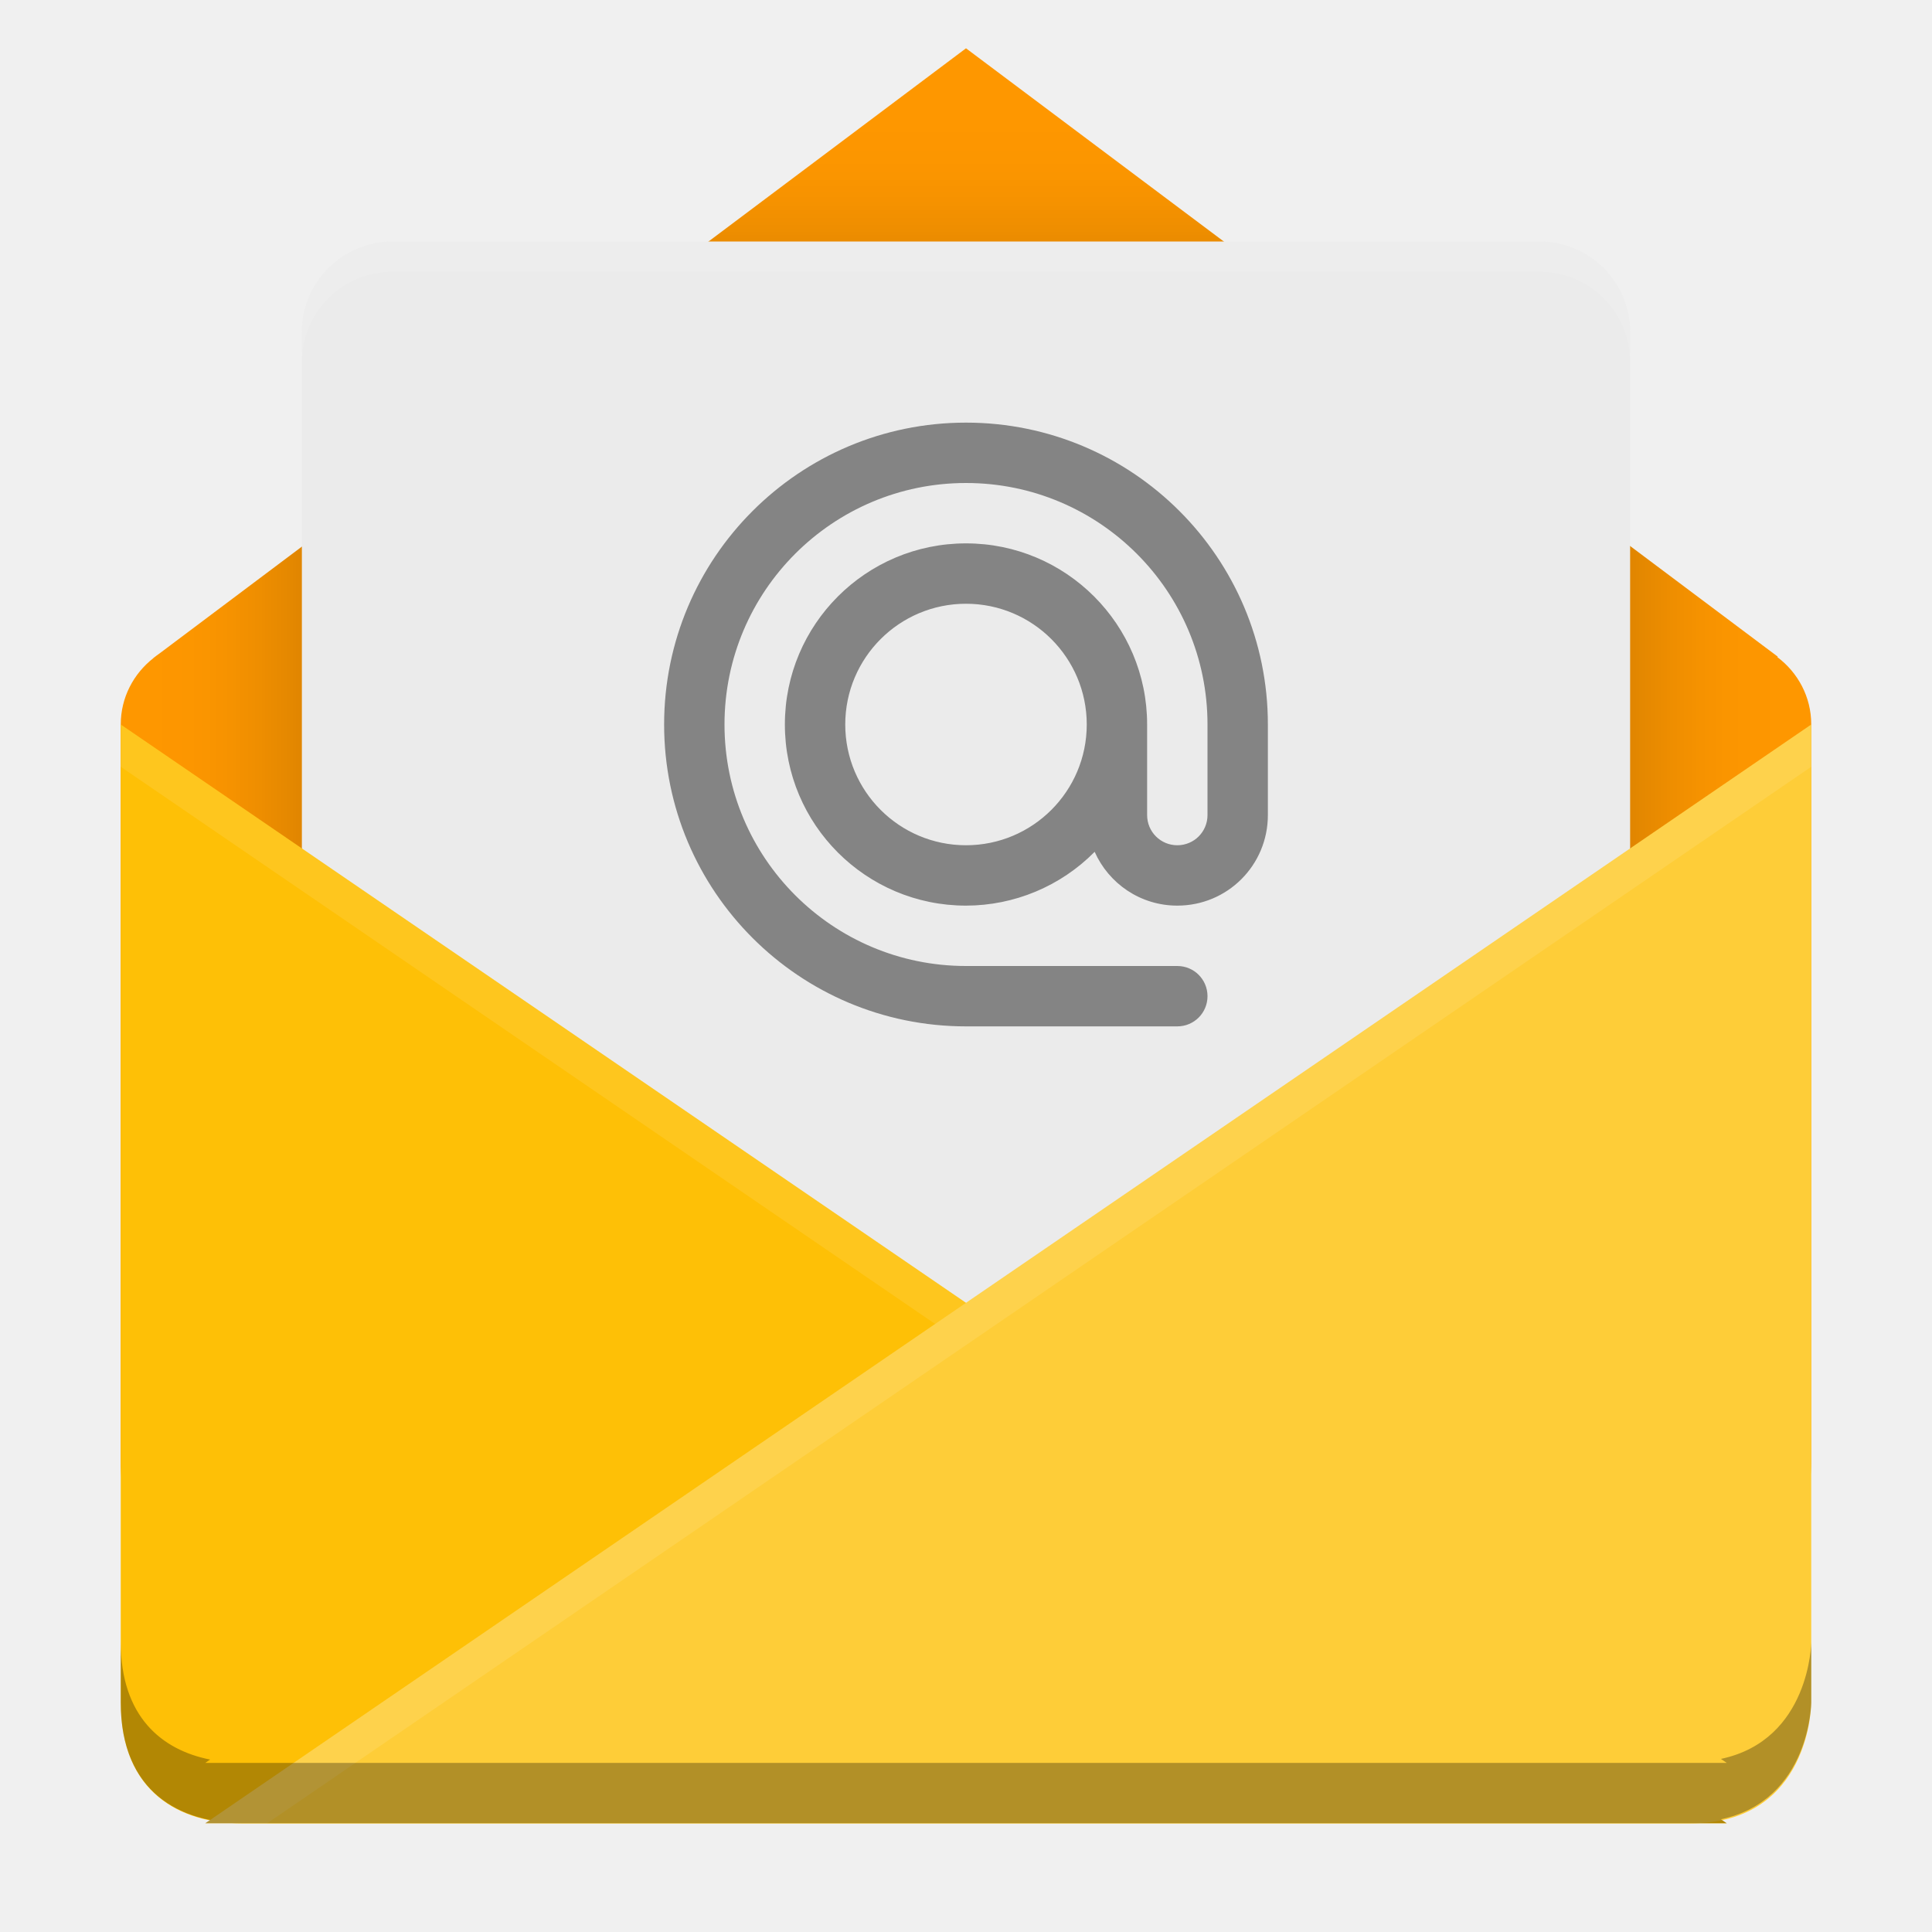
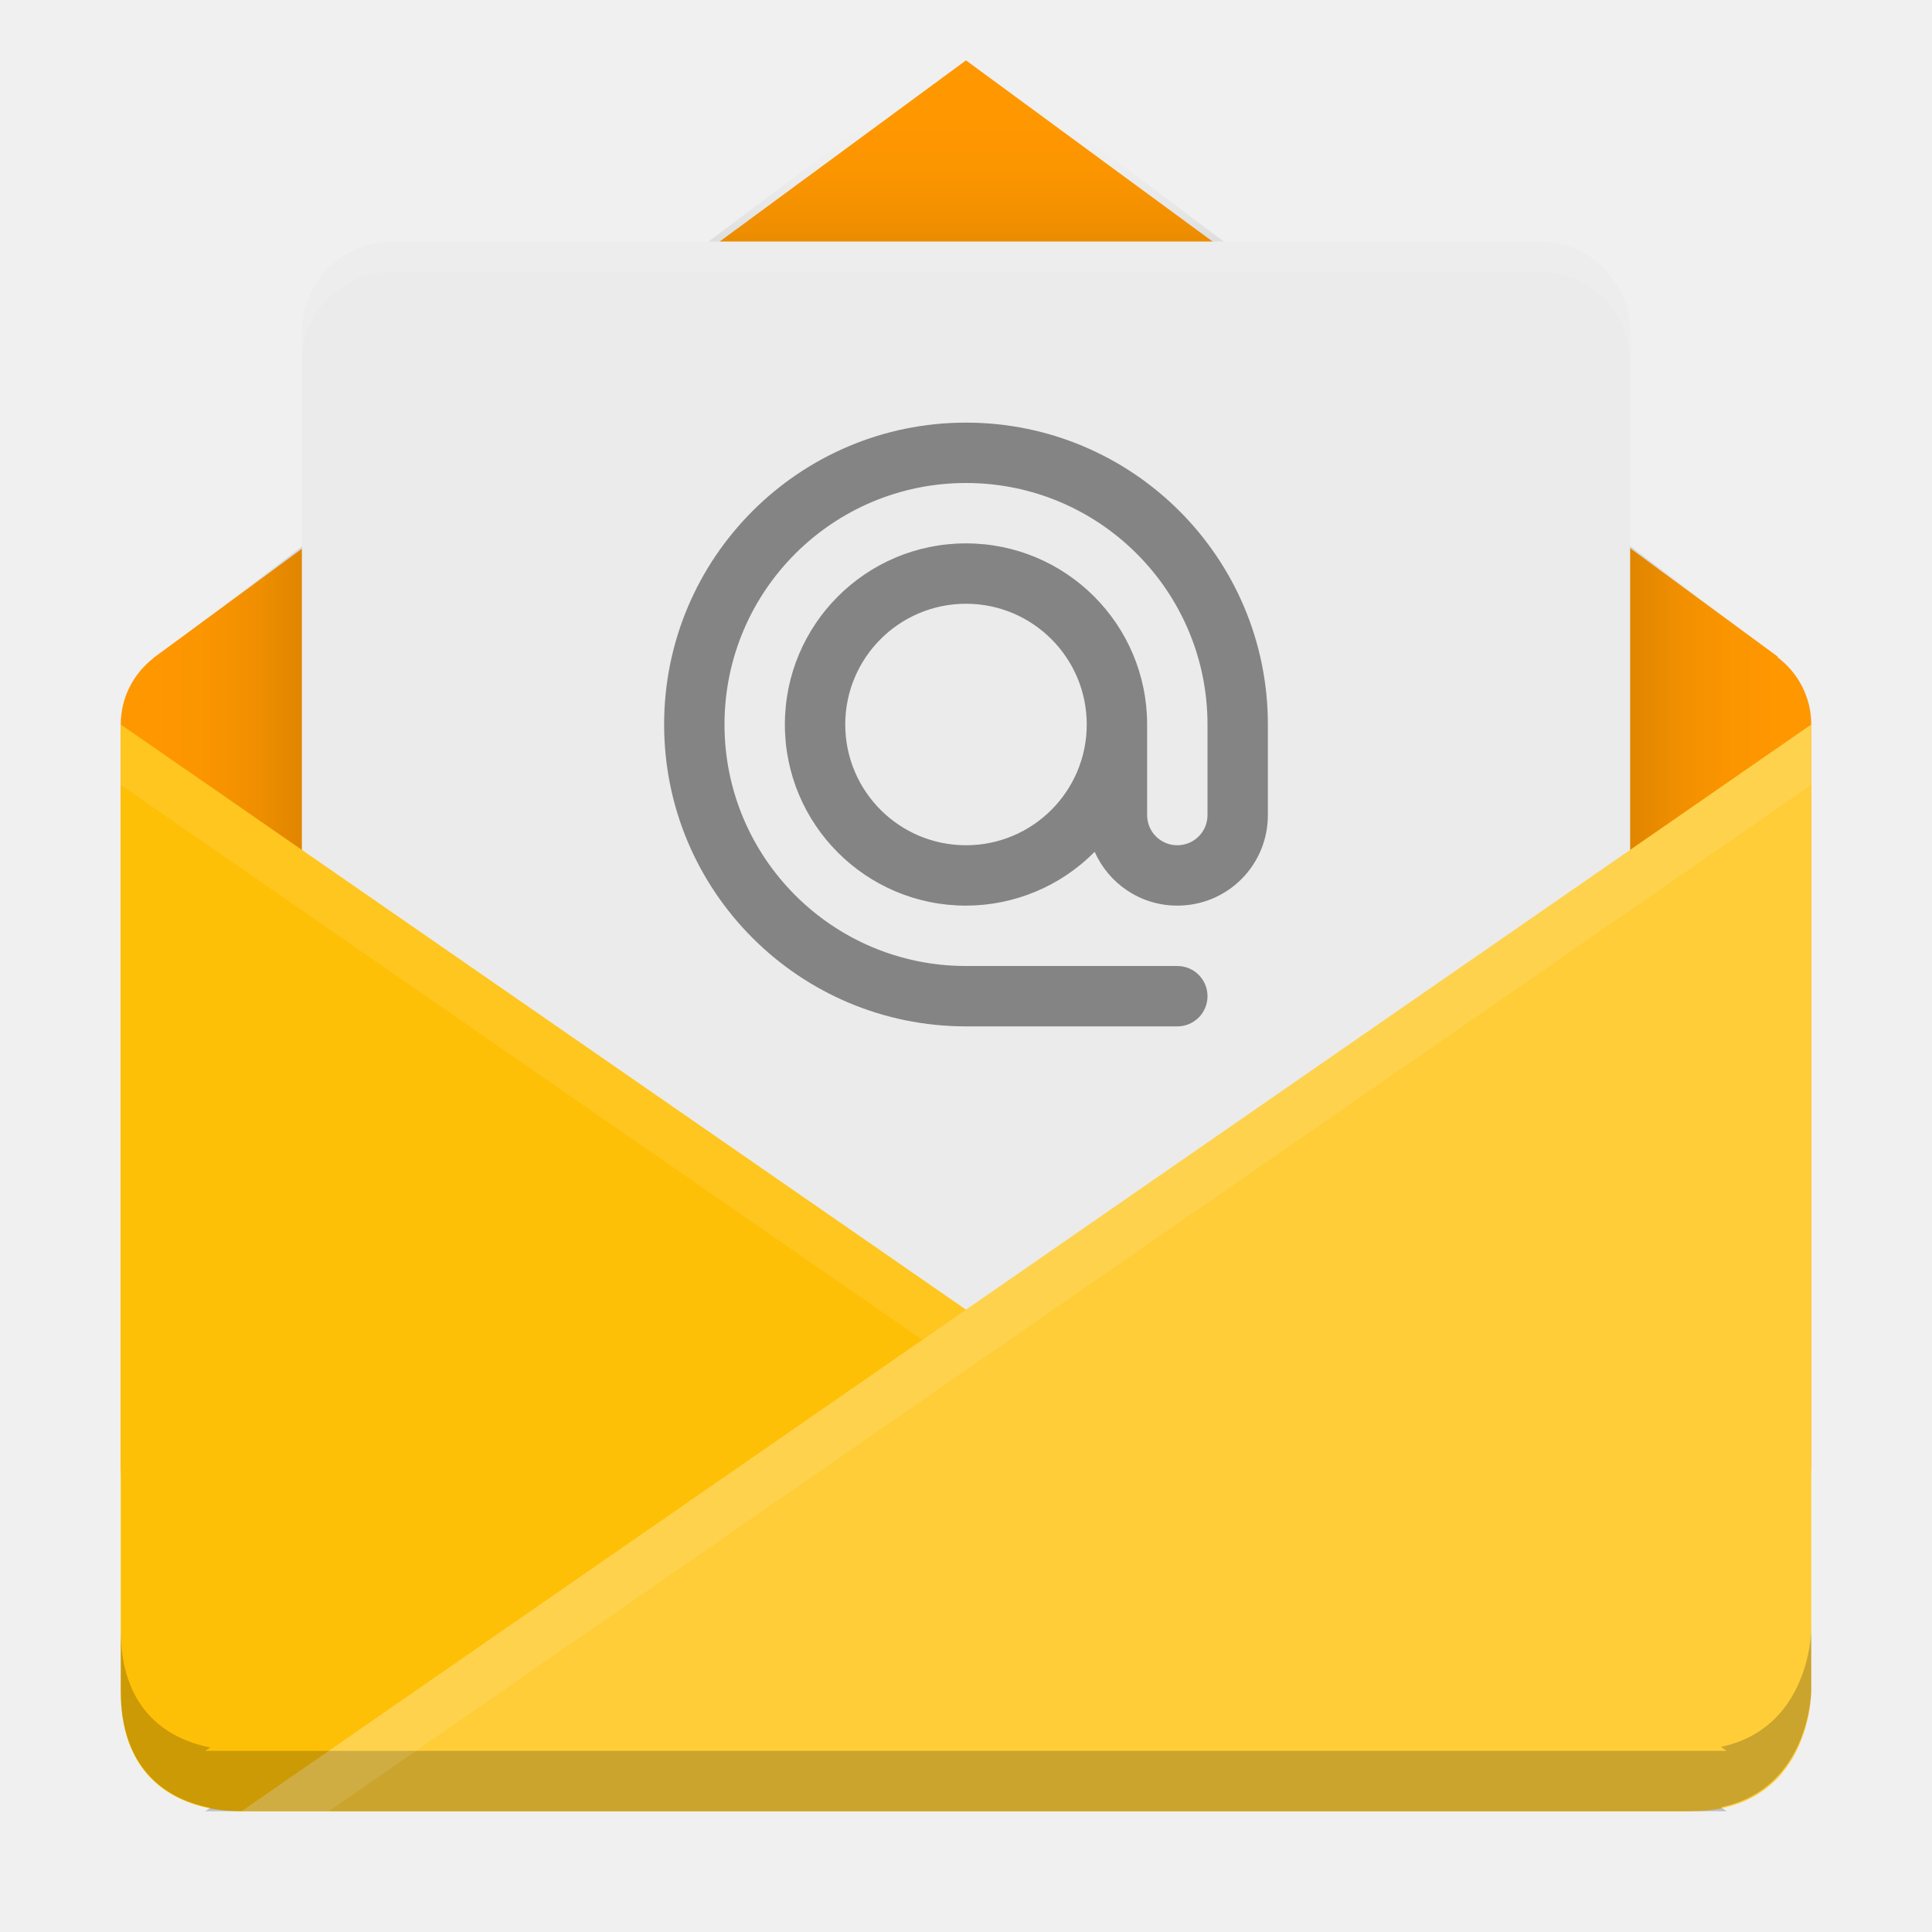
<svg xmlns="http://www.w3.org/2000/svg" id="svg2817" height="32" width="32" version="1.0">
  <defs id="defs2819">
    <clipPath id="clipPath4403" clipPathUnits="userSpaceOnUse">
      <path id="path4405" fill="#fe9700" d="m160 238-19.09 14.324c-0.041 0.027-0.078 0.058-0.117 0.088l-0.023 0.018v0.003c-0.466 0.366-0.77 0.928-0.77 1.568l0 17.427c0 2.857 2.253 2.857 2.857 2.857h34.286s2.857 0 2.857-2.857l-0-17.427c0-0.655-0.317-1.229-0.801-1.594l0.009-0.011-19.207-14.395z" />
    </clipPath>
    <filter id="filter4507" style="color-interpolation-filters:sRGB" height="1.268" width="1.218" y="-.134" x="-.109">
      <feGaussianBlur id="feGaussianBlur4509" stdDeviation="1.45" />
    </filter>
  </defs>
  <text id="text4087-2-6-5" opacity=".8" font-size="12.666px" xml:space="preserve" y="-5.187" x="877.226" font-family="'Bitstream Vera Sans'" fill="#000000">
    <tspan id="tspan4089-7-2-9" y="-5.187" x="877.226" />
  </text>
  <text id="text4087-2-6-5-5" opacity=".8" font-size="12.666px" xml:space="preserve" y="-45.929" x="901.187" font-family="'Bitstream Vera Sans'" fill="#000000">
    <tspan id="tspan4089-7-2-9-6" y="-45.929" x="901.187" />
  </text>
  <text id="text4087-2-6-5-2" opacity=".8" font-size="12.666px" xml:space="preserve" y="-76.007" x="-569.371" font-family="'Bitstream Vera Sans'" fill="#000000">
    <tspan id="tspan4089-7-2-9-2" y="-76.007" x="-569.371" />
  </text>
  <text id="text4087-2-6-5-59" opacity=".8" font-size="12.666px" xml:space="preserve" y="669.546" x="-2393.057" font-family="'Bitstream Vera Sans'" fill="#000000">
    <tspan id="tspan4089-7-2-9-4" y="669.546" x="-2393.057" />
  </text>
  <text id="text4087-2-6-5-1" opacity=".8" font-size="12.666px" xml:space="preserve" y="-461.328" x="-454.88" font-family="'Bitstream Vera Sans'" fill="#000000">
    <tspan id="tspan4089-7-2-9-7" y="-461.328" x="-454.88" />
  </text>
  <text id="text4087-2-6-5-7" opacity=".8" font-size="12.666px" xml:space="preserve" y="-874.798" x="352.722" font-family="'Bitstream Vera Sans'" fill="#000000">
    <tspan id="tspan4089-7-2-9-1" y="-874.798" x="352.722" />
  </text>
  <text id="text4087-2-6-5-5-3" opacity=".8" font-size="12.666px" xml:space="preserve" y="-915.54" x="376.683" font-family="'Bitstream Vera Sans'" fill="#000000">
    <tspan id="tspan4089-7-2-9-6-5" y="-915.54" x="376.683" />
  </text>
  <text id="text4087-2-6-5-3" opacity=".8" font-size="12.666px" xml:space="preserve" y="-922.75" x="-1114.78" font-family="'Bitstream Vera Sans'" fill="#000000">
    <tspan id="tspan4089-7-2-9-18" y="-922.75" x="-1114.78" />
  </text>
  <text id="text4087-2-6-5-4" opacity=".8" font-size="12.666px" xml:space="preserve" y="-1195.984" x="345.763" font-family="'Bitstream Vera Sans'" fill="#000000">
    <tspan id="tspan4089-7-2-9-9" y="-1195.984" x="345.763" />
  </text>
  <text id="text4087-2-6-5-7-1" opacity=".8" font-size="12.666px" xml:space="preserve" y="-569.293" x="1831.886" font-family="'Bitstream Vera Sans'" fill="#000000">
    <tspan id="tspan4089-7-2-9-1-8" y="-569.293" x="1831.886" />
  </text>
  <text id="text4087-2-6-5-5-5" opacity=".8" font-size="12.666px" xml:space="preserve" y="-610.034" x="1855.847" font-family="'Bitstream Vera Sans'" fill="#000000">
    <tspan id="tspan4089-7-2-9-6-9" y="-610.034" x="1855.847" />
  </text>
  <text id="text4087-2-6-5-75" opacity=".8" font-size="12.666px" xml:space="preserve" y="-617.244" x="364.384" font-family="'Bitstream Vera Sans'" fill="#000000">
    <tspan id="tspan4089-7-2-9-3" y="-617.244" x="364.384" />
  </text>
  <text id="text4087-2-6-5-4-8" opacity=".8" font-size="12.666px" xml:space="preserve" y="-890.478" x="1824.927" font-family="'Bitstream Vera Sans'" fill="#000000">
    <tspan id="tspan4089-7-2-9-9-8" y="-890.478" x="1824.927" />
  </text>
  <text id="text4087-2-6-5-45" opacity=".8" font-size="12.666px" xml:space="preserve" y="-665.336" x="-573.433" font-family="'Bitstream Vera Sans'" fill="#000000">
    <tspan id="tspan4089-7-2-9-75" y="-665.336" x="-573.433" />
  </text>
  <text id="text4087-2-6-5-59-7" opacity=".8" font-size="12.666px" xml:space="preserve" y="80.218" x="-2397.118" font-family="'Bitstream Vera Sans'" fill="#000000">
    <tspan id="tspan4089-7-2-9-4-0" y="80.218" x="-2397.118" />
  </text>
  <text id="text4087-2-6-5-8" opacity=".8" font-size="12.666px" xml:space="preserve" y="173.09" x="-682.363" font-family="'Bitstream Vera Sans'" fill="#000000">
    <tspan id="tspan4089-7-2-9-19" y="173.09" x="-682.363" />
  </text>
  <text id="text4087-2-6-5-7-5" opacity=".8" font-size="12.666px" xml:space="preserve" y="-6.092" x="426.662" font-family="'Bitstream Vera Sans'" fill="#000000">
    <tspan id="tspan4089-7-2-9-1-2" y="-6.092" x="426.662" />
  </text>
  <text id="text4087-2-6-5-5-0" opacity=".8" font-size="12.666px" xml:space="preserve" y="-46.834" x="450.622" font-family="'Bitstream Vera Sans'" fill="#000000">
    <tspan id="tspan4089-7-2-9-6-2" y="-46.834" x="450.622" />
  </text>
  <text id="text4087-2-6-5-26" opacity=".8" font-size="12.666px" xml:space="preserve" y="-54.044" x="-1040.841" font-family="'Bitstream Vera Sans'" fill="#000000">
    <tspan id="tspan4089-7-2-9-90" y="-54.044" x="-1040.841" />
  </text>
  <text id="text4087-2-6-5-4-3" opacity=".8" font-size="12.666px" xml:space="preserve" y="-327.278" x="419.702" font-family="'Bitstream Vera Sans'" fill="#000000">
    <tspan id="tspan4089-7-2-9-9-5" y="-327.278" x="419.702" />
  </text>
  <text id="text4087-2-6-5-55" opacity=".8" font-size="12.666px" xml:space="preserve" y="-56.758" x="-608.033" font-family="'Bitstream Vera Sans'" fill="#000000">
    <tspan id="tspan4089-7-2-9-32" y="-56.758" x="-608.033" />
  </text>
  <text id="text4087-2-6-5-59-9" opacity=".8" font-size="12.666px" xml:space="preserve" y="688.795" x="-2431.718" font-family="'Bitstream Vera Sans'" fill="#000000">
    <tspan id="tspan4089-7-2-9-4-1" y="688.795" x="-2431.718" />
  </text>
  <text id="text4087-2-6-5-1-8" opacity=".8" font-size="12.666px" xml:space="preserve" y="-918.289" x="-456.939" font-family="'Bitstream Vera Sans'" fill="#000000">
    <tspan id="tspan4089-7-2-9-7-8" y="-918.289" x="-456.939" />
  </text>
  <text id="text4087-2-6-5-7-8" opacity=".8" font-size="12.666px" xml:space="preserve" y="-1331.759" x="350.663" font-family="'Bitstream Vera Sans'" fill="#000000">
    <tspan id="tspan4089-7-2-9-1-9" y="-1331.759" x="350.663" />
  </text>
  <text id="text4087-2-6-5-5-52" opacity=".8" font-size="12.666px" xml:space="preserve" y="-1372.501" x="374.624" font-family="'Bitstream Vera Sans'" fill="#000000">
    <tspan id="tspan4089-7-2-9-6-4" y="-1372.501" x="374.624" />
  </text>
  <text id="text4087-2-6-5-3-4" opacity=".8" font-size="12.666px" xml:space="preserve" y="-1379.71" x="-1116.84" font-family="'Bitstream Vera Sans'" fill="#000000">
    <tspan id="tspan4089-7-2-9-18-3" y="-1379.71" x="-1116.84" />
  </text>
  <text id="text4087-2-6-5-4-7" opacity=".8" font-size="12.666px" xml:space="preserve" y="-1652.945" x="343.703" font-family="'Bitstream Vera Sans'" fill="#000000">
    <tspan id="tspan4089-7-2-9-9-54" y="-1652.945" x="343.703" />
  </text>
  <text id="text4087-2-6-5-7-1-2" opacity=".8" font-size="12.666px" xml:space="preserve" y="-1026.253" x="1829.826" font-family="'Bitstream Vera Sans'" fill="#000000">
    <tspan id="tspan4089-7-2-9-1-8-0" y="-1026.253" x="1829.826" />
  </text>
  <text id="text4087-2-6-5-5-5-6" opacity=".8" font-size="12.666px" xml:space="preserve" y="-1066.995" x="1853.787" font-family="'Bitstream Vera Sans'" fill="#000000">
    <tspan id="tspan4089-7-2-9-6-9-8" y="-1066.995" x="1853.787" />
  </text>
  <text id="text4087-2-6-5-75-4" opacity=".8" font-size="12.666px" xml:space="preserve" y="-1074.205" x="362.324" font-family="'Bitstream Vera Sans'" fill="#000000">
    <tspan id="tspan4089-7-2-9-3-9" y="-1074.205" x="362.324" />
  </text>
  <text id="text4087-2-6-5-4-8-1" opacity=".8" font-size="12.666px" xml:space="preserve" y="-1347.439" x="1822.867" font-family="'Bitstream Vera Sans'" fill="#000000">
    <tspan id="tspan4089-7-2-9-9-8-8" y="-1347.439" x="1822.867" />
  </text>
  <text id="text4087-2-6-5-45-0" opacity=".8" font-size="12.666px" xml:space="preserve" y="-1122.296" x="-575.492" font-family="'Bitstream Vera Sans'" fill="#000000">
    <tspan id="tspan4089-7-2-9-75-2" y="-1122.296" x="-575.492" />
  </text>
  <text id="text4087-2-6-5-59-5" opacity=".8" font-size="12.666px" xml:space="preserve" y="-376.743" x="-2399.178" font-family="'Bitstream Vera Sans'" fill="#000000">
    <tspan id="tspan4089-7-2-9-4-00" y="-376.743" x="-2399.178" />
  </text>
  <text id="text4087-2-6-5-264" opacity=".8" font-size="12.666px" xml:space="preserve" y="-283.87" x="-684.422" font-family="'Bitstream Vera Sans'" fill="#000000">
    <tspan id="tspan4089-7-2-9-8" y="-283.87" x="-684.422" />
  </text>
  <text id="text4087-2-6-5-42" opacity=".8" font-size="12.666px" xml:space="preserve" y="-42.956" x="155.592" font-family="'Bitstream Vera Sans'" fill="#000000">
    <tspan id="tspan4089-7-2-9-93" y="-42.956" x="155.592" />
  </text>
  <text id="text4087-2-6-5-5-05" opacity=".8" font-size="12.666px" xml:space="preserve" y="-83.698" x="179.553" font-family="'Bitstream Vera Sans'" fill="#000000">
    <tspan id="tspan4089-7-2-9-6-49" y="-83.698" x="179.553" />
  </text>
  <text id="text4087-2-6-5-1-4" opacity=".8" font-size="12.666px" xml:space="preserve" y="-277.727" x="-1090.263" font-family="'Bitstream Vera Sans'" fill="#000000">
    <tspan id="tspan4089-7-2-9-7-7" y="-277.727" x="-1090.263" />
  </text>
  <text id="text4087-2-6-5-7-56" opacity=".8" font-size="12.666px" xml:space="preserve" y="-691.197" x="-282.661" font-family="'Bitstream Vera Sans'" fill="#000000">
    <tspan id="tspan4089-7-2-9-1-1" y="-691.197" x="-282.661" />
  </text>
  <text id="text4087-2-6-5-5-8" opacity=".8" font-size="12.666px" xml:space="preserve" y="-731.938" x="-258.7" font-family="'Bitstream Vera Sans'" fill="#000000">
    <tspan id="tspan4089-7-2-9-6-7" y="-731.938" x="-258.7" />
  </text>
  <text id="text4087-2-6-5-3-42" opacity=".8" font-size="12.666px" xml:space="preserve" y="-739.148" x="-1750.164" font-family="'Bitstream Vera Sans'" fill="#000000">
    <tspan id="tspan4089-7-2-9-18-39" y="-739.148" x="-1750.164" />
  </text>
  <text id="text4087-2-6-5-4-4" opacity=".8" font-size="12.666px" xml:space="preserve" y="-1012.383" x="-289.621" font-family="'Bitstream Vera Sans'" fill="#000000">
    <tspan id="tspan4089-7-2-9-9-3" y="-1012.383" x="-289.621" />
  </text>
  <text id="text4087-2-6-5-7-1-0" opacity=".8" font-size="12.666px" xml:space="preserve" y="-385.691" x="1196.503" font-family="'Bitstream Vera Sans'" fill="#000000">
    <tspan id="tspan4089-7-2-9-1-8-5" y="-385.691" x="1196.503" />
  </text>
  <text id="text4087-2-6-5-5-5-5" opacity=".8" font-size="12.666px" xml:space="preserve" y="-426.433" x="1220.463" font-family="'Bitstream Vera Sans'" fill="#000000">
    <tspan id="tspan4089-7-2-9-6-9-2" y="-426.433" x="1220.463" />
  </text>
  <text id="text4087-2-6-5-75-9" opacity=".8" font-size="12.666px" xml:space="preserve" y="-433.643" x="-271" font-family="'Bitstream Vera Sans'" fill="#000000">
    <tspan id="tspan4089-7-2-9-3-1" y="-433.643" x="-271" />
  </text>
  <text id="text4087-2-6-5-4-8-18" opacity=".8" font-size="12.666px" xml:space="preserve" y="-706.877" x="1189.543" font-family="'Bitstream Vera Sans'" fill="#000000">
    <tspan id="tspan4089-7-2-9-9-8-4" y="-706.877" x="1189.543" />
  </text>
  <text id="text4087-2-6-5-45-3" opacity=".8" font-size="12.666px" xml:space="preserve" y="-481.734" x="-1208.816" font-family="'Bitstream Vera Sans'" fill="#000000">
    <tspan id="tspan4089-7-2-9-75-7" y="-481.734" x="-1208.816" />
  </text>
  <text id="text4087-2-6-5-59-8" opacity=".8" font-size="12.666px" xml:space="preserve" y="263.819" x="-3032.502" font-family="'Bitstream Vera Sans'" fill="#000000">
    <tspan id="tspan4089-7-2-9-4-2" y="263.819" x="-3032.502" />
  </text>
  <g id="layer4-0" transform="matrix(.90475 0 0 .90475 -716.75 -692.29)">
    <text id="text4087-2-6-5-20" opacity=".8" font-size="14px" xml:space="preserve" y="1159.415" x="-664.274" font-family="'Bitstream Vera Sans'" fill="#000000">
      <tspan id="tspan4089-7-2-9-82" y="1159.415" x="-664.274" />
    </text>
  </g>
  <text id="text4087-2-6-5-9" opacity=".8" font-size="12.666px" xml:space="preserve" y="2.051" x="877.226" font-family="'Bitstream Vera Sans'" fill="#000000">
    <tspan id="tspan4089-7-2-9-43" y="2.051" x="877.226" />
  </text>
  <text id="text4087-2-6-5-5-51" opacity=".8" font-size="12.666px" xml:space="preserve" y="-38.691" x="901.187" font-family="'Bitstream Vera Sans'" fill="#000000">
    <tspan id="tspan4089-7-2-9-6-74" y="-38.691" x="901.187" />
  </text>
  <text id="text4087-2-6-5-2-3" opacity=".8" font-size="12.666px" xml:space="preserve" y="-68.769" x="-569.371" font-family="'Bitstream Vera Sans'" fill="#000000">
    <tspan id="tspan4089-7-2-9-2-1" y="-68.769" x="-569.371" />
  </text>
  <text id="text4087-2-6-5-59-4" opacity=".8" font-size="12.666px" xml:space="preserve" y="676.784" x="-2393.057" font-family="'Bitstream Vera Sans'" fill="#000000">
    <tspan id="tspan4089-7-2-9-4-6" y="676.784" x="-2393.057" />
  </text>
  <text id="text4087-2-6-5-1-9" opacity=".8" font-size="12.666px" xml:space="preserve" y="-454.09" x="-454.88" font-family="'Bitstream Vera Sans'" fill="#000000">
    <tspan id="tspan4089-7-2-9-7-4" y="-454.09" x="-454.88" />
  </text>
  <text id="text4087-2-6-5-7-2" opacity=".8" font-size="12.666px" xml:space="preserve" y="-867.56" x="352.722" font-family="'Bitstream Vera Sans'" fill="#000000">
    <tspan id="tspan4089-7-2-9-1-26" y="-867.56" x="352.722" />
  </text>
  <text id="text4087-2-6-5-5-3-4" opacity=".8" font-size="12.666px" xml:space="preserve" y="-908.302" x="376.683" font-family="'Bitstream Vera Sans'" fill="#000000">
    <tspan id="tspan4089-7-2-9-6-5-1" y="-908.302" x="376.683" />
  </text>
  <text id="text4087-2-6-5-3-2" opacity=".8" font-size="12.666px" xml:space="preserve" y="-915.512" x="-1114.78" font-family="'Bitstream Vera Sans'" fill="#000000">
    <tspan id="tspan4089-7-2-9-18-8" y="-915.512" x="-1114.78" />
  </text>
  <text id="text4087-2-6-5-4-89" opacity=".8" font-size="12.666px" xml:space="preserve" y="-1188.746" x="345.763" font-family="'Bitstream Vera Sans'" fill="#000000">
    <tspan id="tspan4089-7-2-9-9-2" y="-1188.746" x="345.763" />
  </text>
  <text id="text4087-2-6-5-7-1-8" opacity=".8" font-size="12.666px" xml:space="preserve" y="-562.055" x="1831.886" font-family="'Bitstream Vera Sans'" fill="#000000">
    <tspan id="tspan4089-7-2-9-1-8-8" y="-562.055" x="1831.886" />
  </text>
  <text id="text4087-2-6-5-5-5-8" opacity=".8" font-size="12.666px" xml:space="preserve" y="-602.797" x="1855.847" font-family="'Bitstream Vera Sans'" fill="#000000">
    <tspan id="tspan4089-7-2-9-6-9-6" y="-602.797" x="1855.847" />
  </text>
  <text id="text4087-2-6-5-75-8" opacity=".8" font-size="12.666px" xml:space="preserve" y="-610.006" x="364.384" font-family="'Bitstream Vera Sans'" fill="#000000">
    <tspan id="tspan4089-7-2-9-3-3" y="-610.006" x="364.384" />
  </text>
  <text id="text4087-2-6-5-4-8-8" opacity=".8" font-size="12.666px" xml:space="preserve" y="-883.24" x="1824.927" font-family="'Bitstream Vera Sans'" fill="#000000">
    <tspan id="tspan4089-7-2-9-9-8-3" y="-883.24" x="1824.927" />
  </text>
  <text id="text4087-2-6-5-45-33" opacity=".8" font-size="12.666px" xml:space="preserve" y="-658.098" x="-573.433" font-family="'Bitstream Vera Sans'" fill="#000000">
    <tspan id="tspan4089-7-2-9-75-8" y="-658.098" x="-573.433" />
  </text>
  <text id="text4087-2-6-5-59-7-0" opacity=".8" font-size="12.666px" xml:space="preserve" y="87.456" x="-2397.118" font-family="'Bitstream Vera Sans'" fill="#000000">
    <tspan id="tspan4089-7-2-9-4-0-4" y="87.456" x="-2397.118" />
  </text>
  <text id="text4087-2-6-5-8-7" opacity=".8" font-size="12.666px" xml:space="preserve" y="180.328" x="-682.363" font-family="'Bitstream Vera Sans'" fill="#000000">
    <tspan id="tspan4089-7-2-9-19-6" y="180.328" x="-682.363" />
  </text>
  <text id="text4087-2-6-5-7-5-8" opacity=".8" font-size="12.666px" xml:space="preserve" y="1.146" x="426.662" font-family="'Bitstream Vera Sans'" fill="#000000">
    <tspan id="tspan4089-7-2-9-1-2-9" y="1.146" x="426.662" />
  </text>
  <text id="text4087-2-6-5-5-0-0" opacity=".8" font-size="12.666px" xml:space="preserve" y="-39.596" x="450.622" font-family="'Bitstream Vera Sans'" fill="#000000">
    <tspan id="tspan4089-7-2-9-6-2-6" y="-39.596" x="450.622" />
  </text>
  <text id="text4087-2-6-5-26-8" opacity=".8" font-size="12.666px" xml:space="preserve" y="-46.806" x="-1040.841" font-family="'Bitstream Vera Sans'" fill="#000000">
    <tspan id="tspan4089-7-2-9-90-7" y="-46.806" x="-1040.841" />
  </text>
  <text id="text4087-2-6-5-4-3-9" opacity=".8" font-size="12.666px" xml:space="preserve" y="-320.04" x="419.702" font-family="'Bitstream Vera Sans'" fill="#000000">
    <tspan id="tspan4089-7-2-9-9-5-0" y="-320.04" x="419.702" />
  </text>
  <text id="text4087-2-6-5-55-3" opacity=".8" font-size="12.666px" xml:space="preserve" y="-49.52" x="-608.033" font-family="'Bitstream Vera Sans'" fill="#000000">
    <tspan id="tspan4089-7-2-9-32-3" y="-49.52" x="-608.033" />
  </text>
  <text id="text4087-2-6-5-59-9-3" opacity=".8" font-size="12.666px" xml:space="preserve" y="696.033" x="-2431.718" font-family="'Bitstream Vera Sans'" fill="#000000">
    <tspan id="tspan4089-7-2-9-4-1-7" y="696.033" x="-2431.718" />
  </text>
  <text id="text4087-2-6-5-1-8-3" opacity=".8" font-size="12.666px" xml:space="preserve" y="-911.051" x="-456.939" font-family="'Bitstream Vera Sans'" fill="#000000">
    <tspan id="tspan4089-7-2-9-7-8-2" y="-911.051" x="-456.939" />
  </text>
  <text id="text4087-2-6-5-7-8-6" opacity=".8" font-size="12.666px" xml:space="preserve" y="-1324.521" x="350.663" font-family="'Bitstream Vera Sans'" fill="#000000">
    <tspan id="tspan4089-7-2-9-1-9-5" y="-1324.521" x="350.663" />
  </text>
  <text id="text4087-2-6-5-5-52-2" opacity=".8" font-size="12.666px" xml:space="preserve" y="-1365.263" x="374.624" font-family="'Bitstream Vera Sans'" fill="#000000">
    <tspan id="tspan4089-7-2-9-6-4-6" y="-1365.263" x="374.624" />
  </text>
  <text id="text4087-2-6-5-3-4-5" opacity=".8" font-size="12.666px" xml:space="preserve" y="-1372.472" x="-1116.84" font-family="'Bitstream Vera Sans'" fill="#000000">
    <tspan id="tspan4089-7-2-9-18-3-8" y="-1372.472" x="-1116.84" />
  </text>
  <text id="text4087-2-6-5-4-7-7" opacity=".8" font-size="12.666px" xml:space="preserve" y="-1645.707" x="343.703" font-family="'Bitstream Vera Sans'" fill="#000000">
    <tspan id="tspan4089-7-2-9-9-54-9" y="-1645.707" x="343.703" />
  </text>
  <text id="text4087-2-6-5-7-1-2-6" opacity=".8" font-size="12.666px" xml:space="preserve" y="-1019.015" x="1829.826" font-family="'Bitstream Vera Sans'" fill="#000000">
    <tspan id="tspan4089-7-2-9-1-8-0-0" y="-1019.015" x="1829.826" />
  </text>
  <text id="text4087-2-6-5-5-5-6-4" opacity=".8" font-size="12.666px" xml:space="preserve" y="-1059.757" x="1853.787" font-family="'Bitstream Vera Sans'" fill="#000000">
    <tspan id="tspan4089-7-2-9-6-9-8-1" y="-1059.757" x="1853.787" />
  </text>
  <text id="text4087-2-6-5-75-4-0" opacity=".8" font-size="12.666px" xml:space="preserve" y="-1066.967" x="362.324" font-family="'Bitstream Vera Sans'" fill="#000000">
    <tspan id="tspan4089-7-2-9-3-9-4" y="-1066.967" x="362.324" />
  </text>
  <text id="text4087-2-6-5-4-8-1-8" opacity=".8" font-size="12.666px" xml:space="preserve" y="-1340.201" x="1822.867" font-family="'Bitstream Vera Sans'" fill="#000000">
    <tspan id="tspan4089-7-2-9-9-8-8-7" y="-1340.201" x="1822.867" />
  </text>
  <text id="text4087-2-6-5-45-0-0" opacity=".8" font-size="12.666px" xml:space="preserve" y="-1115.058" x="-575.492" font-family="'Bitstream Vera Sans'" fill="#000000">
    <tspan id="tspan4089-7-2-9-75-2-8" y="-1115.058" x="-575.492" />
  </text>
  <text id="text4087-2-6-5-59-5-6" opacity=".8" font-size="12.666px" xml:space="preserve" y="-369.505" x="-2399.178" font-family="'Bitstream Vera Sans'" fill="#000000">
    <tspan id="tspan4089-7-2-9-4-00-2" y="-369.505" x="-2399.178" />
  </text>
  <text id="text4087-2-6-5-264-4" opacity=".8" font-size="12.666px" xml:space="preserve" y="-276.632" x="-684.422" font-family="'Bitstream Vera Sans'" fill="#000000">
    <tspan id="tspan4089-7-2-9-8-7" y="-276.632" x="-684.422" />
  </text>
  <text id="text4087-2-6-5-42-9" opacity=".8" font-size="12.666px" xml:space="preserve" y="-35.718" x="155.592" font-family="'Bitstream Vera Sans'" fill="#000000">
    <tspan id="tspan4089-7-2-9-93-3" y="-35.718" x="155.592" />
  </text>
  <text id="text4087-2-6-5-5-05-9" opacity=".8" font-size="12.666px" xml:space="preserve" y="-76.46" x="179.553" font-family="'Bitstream Vera Sans'" fill="#000000">
    <tspan id="tspan4089-7-2-9-6-49-2" y="-76.46" x="179.553" />
  </text>
  <text id="text4087-2-6-5-1-4-8" opacity=".8" font-size="12.666px" xml:space="preserve" y="-270.489" x="-1090.263" font-family="'Bitstream Vera Sans'" fill="#000000">
    <tspan id="tspan4089-7-2-9-7-7-3" y="-270.489" x="-1090.263" />
  </text>
  <text id="text4087-2-6-5-7-56-0" opacity=".8" font-size="12.666px" xml:space="preserve" y="-683.959" x="-282.661" font-family="'Bitstream Vera Sans'" fill="#000000">
    <tspan id="tspan4089-7-2-9-1-1-1" y="-683.959" x="-282.661" />
  </text>
  <text id="text4087-2-6-5-5-8-7" opacity=".8" font-size="12.666px" xml:space="preserve" y="-724.701" x="-258.7" font-family="'Bitstream Vera Sans'" fill="#000000">
    <tspan id="tspan4089-7-2-9-6-7-8" y="-724.701" x="-258.7" />
  </text>
  <text id="text4087-2-6-5-3-42-9" opacity=".8" font-size="12.666px" xml:space="preserve" y="-731.91" x="-1750.164" font-family="'Bitstream Vera Sans'" fill="#000000">
    <tspan id="tspan4089-7-2-9-18-39-1" y="-731.91" x="-1750.164" />
  </text>
  <text id="text4087-2-6-5-4-4-5" opacity=".8" font-size="12.666px" xml:space="preserve" y="-1005.144" x="-289.621" font-family="'Bitstream Vera Sans'" fill="#000000">
    <tspan id="tspan4089-7-2-9-9-3-4" y="-1005.144" x="-289.621" />
  </text>
  <text id="text4087-2-6-5-7-1-0-9" opacity=".8" font-size="12.666px" xml:space="preserve" y="-378.453" x="1196.503" font-family="'Bitstream Vera Sans'" fill="#000000">
    <tspan id="tspan4089-7-2-9-1-8-5-2" y="-378.453" x="1196.503" />
  </text>
  <text id="text4087-2-6-5-5-5-5-5" opacity=".8" font-size="12.666px" xml:space="preserve" y="-419.195" x="1220.463" font-family="'Bitstream Vera Sans'" fill="#000000">
    <tspan id="tspan4089-7-2-9-6-9-2-7" y="-419.195" x="1220.463" />
  </text>
  <text id="text4087-2-6-5-75-9-4" opacity=".8" font-size="12.666px" xml:space="preserve" y="-426.405" x="-271" font-family="'Bitstream Vera Sans'" fill="#000000">
    <tspan id="tspan4089-7-2-9-3-1-9" y="-426.405" x="-271" />
  </text>
  <text id="text4087-2-6-5-4-8-18-9" opacity=".8" font-size="12.666px" xml:space="preserve" y="-699.639" x="1189.543" font-family="'Bitstream Vera Sans'" fill="#000000">
    <tspan id="tspan4089-7-2-9-9-8-4-4" y="-699.639" x="1189.543" />
  </text>
  <text id="text4087-2-6-5-45-3-5" opacity=".8" font-size="12.666px" xml:space="preserve" y="-474.496" x="-1208.816" font-family="'Bitstream Vera Sans'" fill="#000000">
    <tspan id="tspan4089-7-2-9-75-7-9" y="-474.496" x="-1208.816" />
  </text>
  <text id="text4087-2-6-5-59-8-3" opacity=".8" font-size="12.666px" xml:space="preserve" y="271.057" x="-3032.502" font-family="'Bitstream Vera Sans'" fill="#000000">
    <tspan id="tspan4089-7-2-9-4-2-5" y="271.057" x="-3032.502" />
  </text>
  <g id="layer4-0-7" transform="matrix(.90475 0 0 .90475 -716.75 -685.05)">
    <text id="text4087-2-6-5-20-0" opacity=".8" font-size="14px" xml:space="preserve" y="1159.415" x="-664.274" font-family="'Bitstream Vera Sans'" fill="#000000">
      <tspan id="tspan4089-7-2-9-82-8" y="1159.415" x="-664.274" />
    </text>
  </g>
  <text id="text7276" font-size="12.666px" xml:space="preserve" y="-377.225" x="435.904" font-family="'Droid Sans'" fill="#000000">
    <tspan id="tspan7278" y="-377.225" x="435.904" />
    <tspan id="tspan7280" y="-361.392" x="435.904" />
  </text>
  <text id="text4087-2-6-5-51" opacity=".8" font-size="12.666px" xml:space="preserve" y="-859.27" x="901.088" font-family="'Bitstream Vera Sans'" fill="#000000">
    <tspan id="tspan4089-7-2-9-97" y="-859.27" x="901.088" />
  </text>
  <text id="text4087-2-6-5-59-2" opacity=".8" font-size="12.666px" xml:space="preserve" y="-113.717" x="-922.598" font-family="'Bitstream Vera Sans'" fill="#000000">
    <tspan id="tspan4089-7-2-9-4-4" y="-113.717" x="-922.598" />
  </text>
  <text id="text4087-2-6-5-7-7" opacity=".8" font-size="12.666px" xml:space="preserve" y="-1144.266" x="1628.168" font-family="'Bitstream Vera Sans'" fill="#000000">
    <tspan id="tspan4089-7-2-9-1-6" y="-1144.266" x="1628.168" />
  </text>
  <text id="text4087-2-6-5-5-6" opacity=".8" font-size="12.666px" xml:space="preserve" y="-1185.008" x="1652.129" font-family="'Bitstream Vera Sans'" fill="#000000">
    <tspan id="tspan4089-7-2-9-6-53" y="-1185.008" x="1652.129" />
  </text>
  <text id="text4087-2-6-5-54" opacity=".8" font-size="12.666px" xml:space="preserve" y="-1192.217" x="160.665" font-family="'Bitstream Vera Sans'" fill="#000000">
    <tspan id="tspan4089-7-2-9-0" y="-1192.217" x="160.665" />
  </text>
  <text id="text4087-2-6-5-4-1" opacity=".8" font-size="12.666px" xml:space="preserve" y="-1465.452" x="1621.208" font-family="'Bitstream Vera Sans'" fill="#000000">
    <tspan id="tspan4089-7-2-9-9-28" y="-1465.452" x="1621.208" />
  </text>
-   <path id="path4428" fill="#fe9700" d="m16 0.8-13.363 10.027c-0.029 0.019-0.055 0.041-0.082 0.061l-0.016 0.012v0.002c-0.326 0.256-0.539 0.65-0.539 1.098l0 12.199c0 2 1.577 2 2 2h24s2 0 2-2l-0-12.199c0-0.459-0.222-0.861-0.561-1.116l0.006-0.008-13.445-10.076z" />
-   <rect id="rect4430" opacity=".2" clip-path="url(#clipPath4403)" rx="2" transform="matrix(.7 0 0 .7 -96 -165.8)" ry="2" filter="url(#filter4507)" width="32" y="243" x="144" height="26" />
-   <rect id="rect4435" rx="1.5" ry="1.499" height="18" width="22" y="4" x="5" fill="#ebebeb" />
-   <path id="path4455" opacity=".1" fill="#fff" d="m6.5 4.001c-0.831 0-1.5 0.669-1.5 1.499v0.5c0-0.83 0.669-1.499 1.5-1.499h19c0.831 0 1.5 0.669 1.5 1.499v-0.5c0-0.83-0.669-1.499-1.5-1.499h-19z" />
-   <path id="path4441" fill="#fec006" d="m2 12 26.6 18.2-24.6-0c-1 0-2-0.5-2-2z" />
-   <path id="path4445" fill="#fecd38" d="m28 30.2c2-0 2-2 2-2l-0-16.2-26.6 18.2z" />
-   <path id="path4447" opacity=".1" fill="#fff" d="m30 12-26.6 18.2h1.023l25.577-17.5v-0.7z" />
-   <path id="path4449" opacity=".1" fill="#fff" d="m2 12v0.7l13.489 9.229 0.511-0.35z" />
-   <path id="path4369" fill="#848484" d="m16 7a5 5 0 0 0 -5 5 5 5 0 0 0 5 5h3.5c0.277 0 0.5-0.223 0.5-0.5s-0.223-0.5-0.5-0.5h-3.5a4 4 0 0 1 -4 -4 4 4 0 0 1 4 -4 4 4 0 0 1 4 4v1.5c0 0.277-0.223 0.5-0.5 0.5s-0.5-0.223-0.5-0.5v-1.5a3 3 0 0 0 -3 -3 3 3 0 0 0 -3 3 3 3 0 0 0 3 3 3 3 0 0 0 2.131 -0.891c0.233 0.524 0.756 0.891 1.369 0.891 0.831 0 1.5-0.669 1.5-1.5v-1.5a5 5 0 0 0 -5 -5zm0 3a2 2 0 0 1 2 2 2 2 0 0 1 -2 2 2 2 0 0 1 -2 -2 2 2 0 0 1 2 -2z" />
-   <path id="path4539" opacity=".3" d="m2 27.199v1c0 1.236 0.682 1.788 1.48 1.945l-0.08 0.055h25.2l-0.096-0.066c1.48-0.313 1.496-1.934 1.496-1.934v-1s-0.016 1.621-1.496 1.934l0.096 0.066h-25.2l0.08-0.055c-0.798-0.158-1.48-0.709-1.48-1.946z" />
+   <path id="path4428" d="m 2.637,10.827 c -0.029,0.019 -0.055,0.041 -0.082,0.061 l -0.016,0.012 0,0.002 c -0.326,0.256 -0.539,0.65 -0.539,1.098 l 1.5e-5,12.199 c 2e-6,2 1.577,2 2,2 l 24,0 c 0,0 2,0 2,-2 l -2e-5,-12.199 c 0,-0.459 -0.222,-0.861 -0.561,-1.116 l 0.006,-0.008 L 16,1 c 0,0 -13.445,9.889 -13.363,9.827 z" style="fill:#fe9700" />
+   <rect style="opacity:0.2;filter:url(#filter4507)" id="rect4430" clip-path="url(#clipPath4403)" rx="2" transform="matrix(0.7,0,0,0.7,-96,-165.8)" ry="2" width="32" y="243" x="144" height="26" />
+   <rect style="fill:#ebebeb" id="rect4435" rx="1.5" ry="1.499" height="18" width="22" y="4" x="5" />
+   <path style="opacity:0.1;fill:#ffffff" id="path4455" d="M 6.5,4.001 C 5.669,4.001 5,4.67 5,5.5 L 5,6 C 5,5.17 5.669,4.501 6.5,4.501 l 19,0 C 26.331,4.501 27,5.17 27,6 L 27,5.5 C 27,4.67 26.331,4.001 25.5,4.001 l -19,0 z" />
+   <path id="path4441" d="M 2,12 28,30 4,30 c -1,-8e-6 -2,-0.495 -2,-1.978 z" style="fill:#fec006" />
+   <path style="opacity:0.1;fill:#ffffff;fill-opacity:1" d="M 2,12 2,13 26.555,30 28,30 2,12 Z" id="path4375" />
+   <path id="path4445" d="m 28,30 c 2,0 2,-1.978 2,-1.978 L 30,12 4,30 Z" style="fill:#fecd38" />
+   <path style="fill:#848484" id="path4369" d="m 16,7 a 5,5 0 0 0 -5,5 5,5 0 0 0 5,5 l 3.5,0 C 19.777,17 20,16.777 20,16.5 20,16.223 19.777,16 19.5,16 L 16,16 a 4,4 0 0 1 -4,-4 4,4 0 0 1 4,-4 4,4 0 0 1 4,4 l 0,1.5 C 20,13.777 19.777,14 19.5,14 19.223,14 19,13.777 19,13.5 L 19,12 a 3,3 0 0 0 -3,-3 3,3 0 0 0 -3,3 3,3 0 0 0 3,3 3,3 0 0 0 2.131,-0.891 C 18.364,14.634 18.887,15 19.5,15 20.331,15 21,14.331 21,13.5 L 21,12 A 5,5 0 0 0 16,7 Z m 0,3 a 2,2 0 0 1 2,2 2,2 0 0 1 -2,2 2,2 0 0 1 -2,-2 2,2 0 0 1 2,-2 z" />
+   <path style="opacity:0.2;fill:#000000;fill-opacity:1" d="m 2,27 0,1 c 0,1.237 0.683,1.786 1.482,1.943 L 3.4,30 l 0.6,0 24,0 0.6,0 -0.096,-0.066 c 1.48,-0.312 1.496,-1.934 1.496,-1.934 l 0,-1 c 0,0 -0.016,1.621 -1.496,1.934 L 28.6,29 28,29 4,29 3.4,29 3.482,28.943 C 2.683,28.786 2,28.237 2,27 Z" id="path4356" />
+   <path style="opacity:0.1;fill:#ffffff;fill-opacity:1" d="M 30,12 4,30 5.445,30 30,13 30,12 Z" id="path4380" />
</svg>
